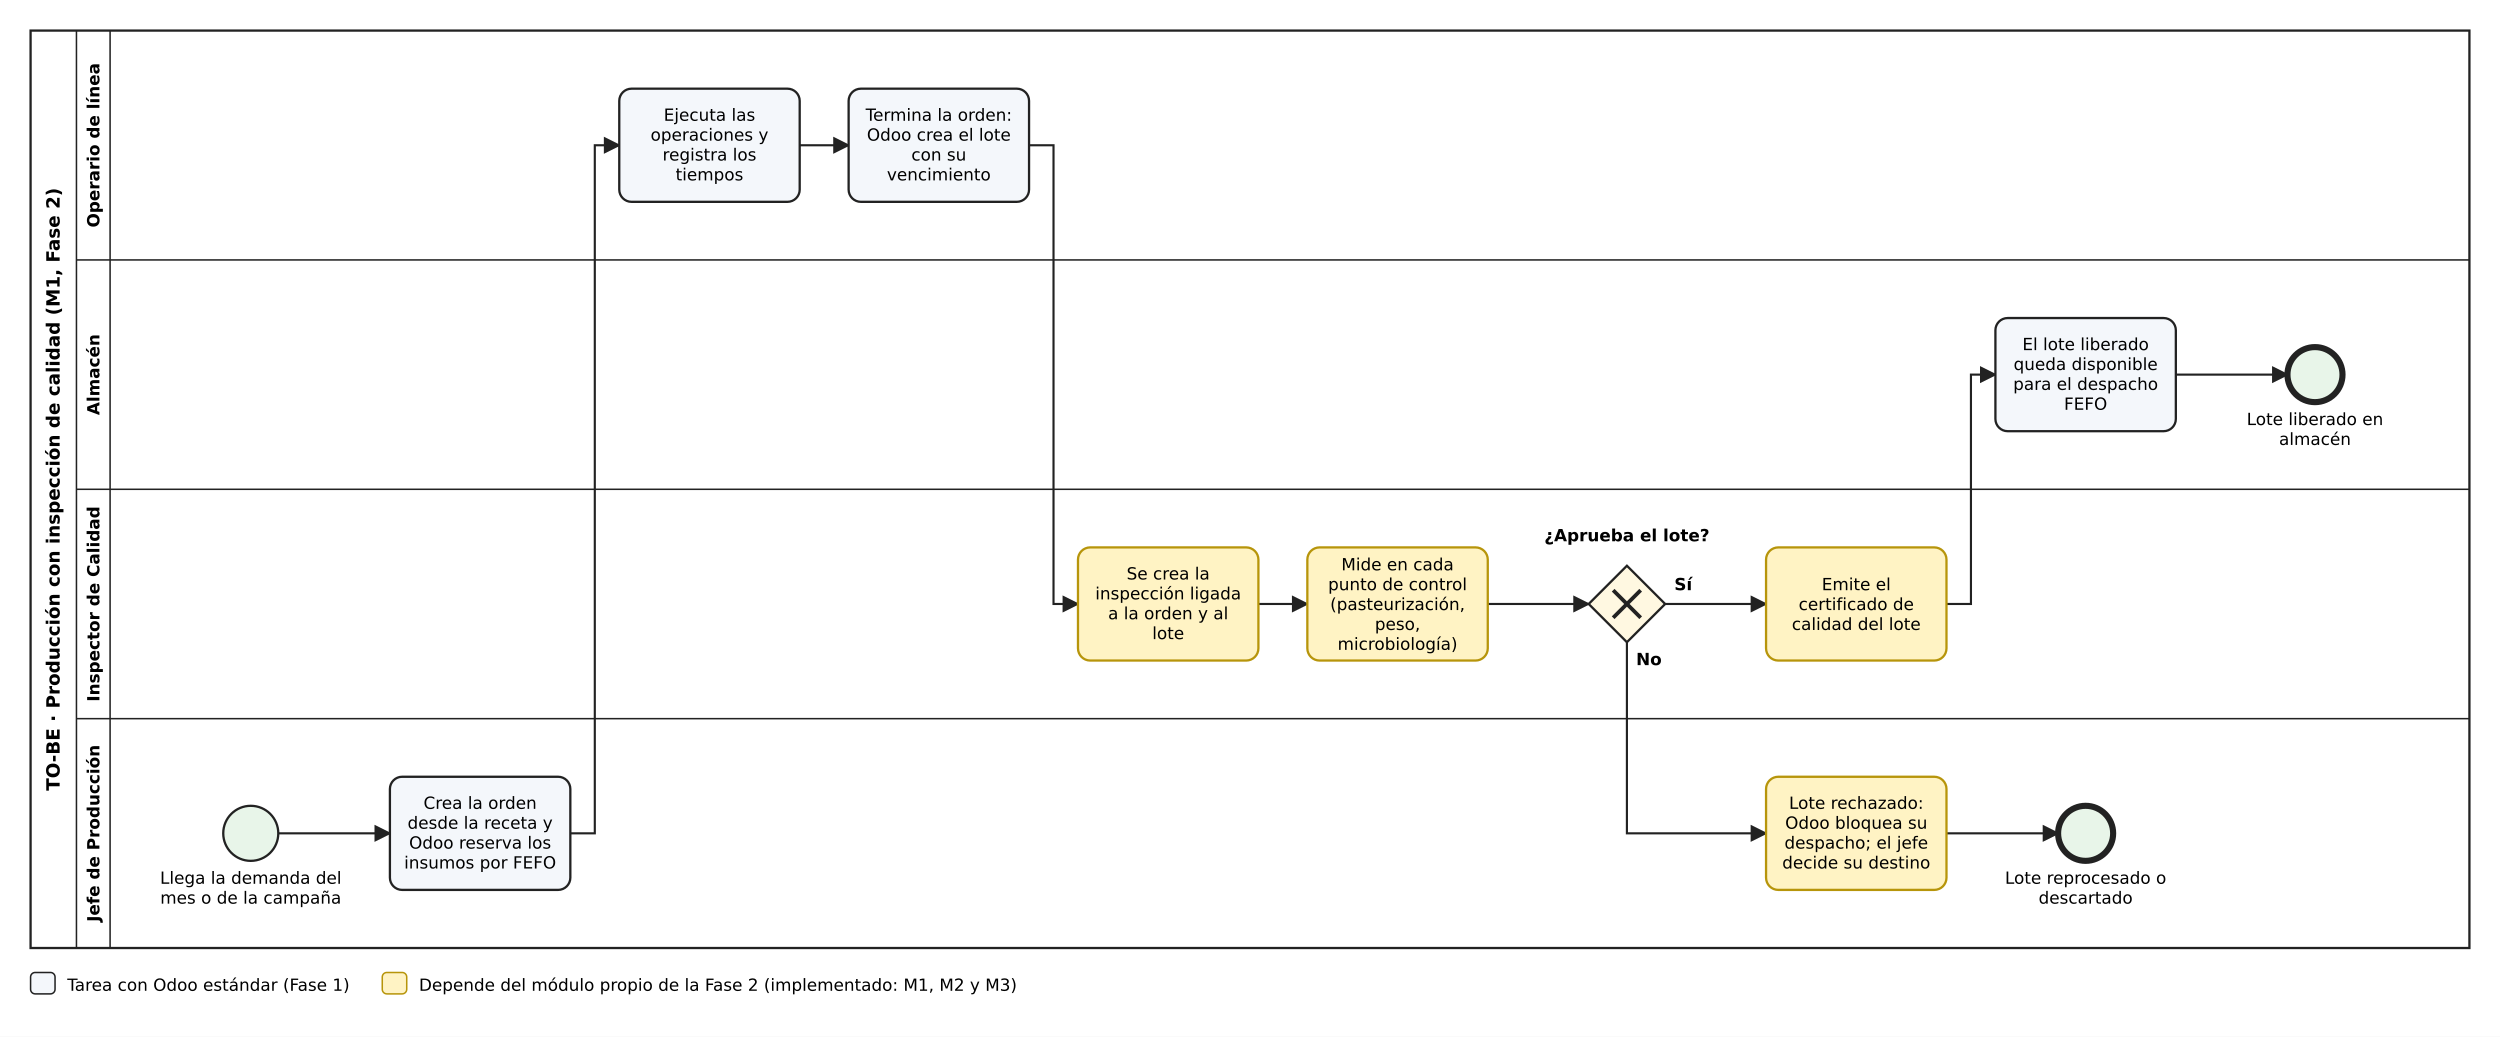
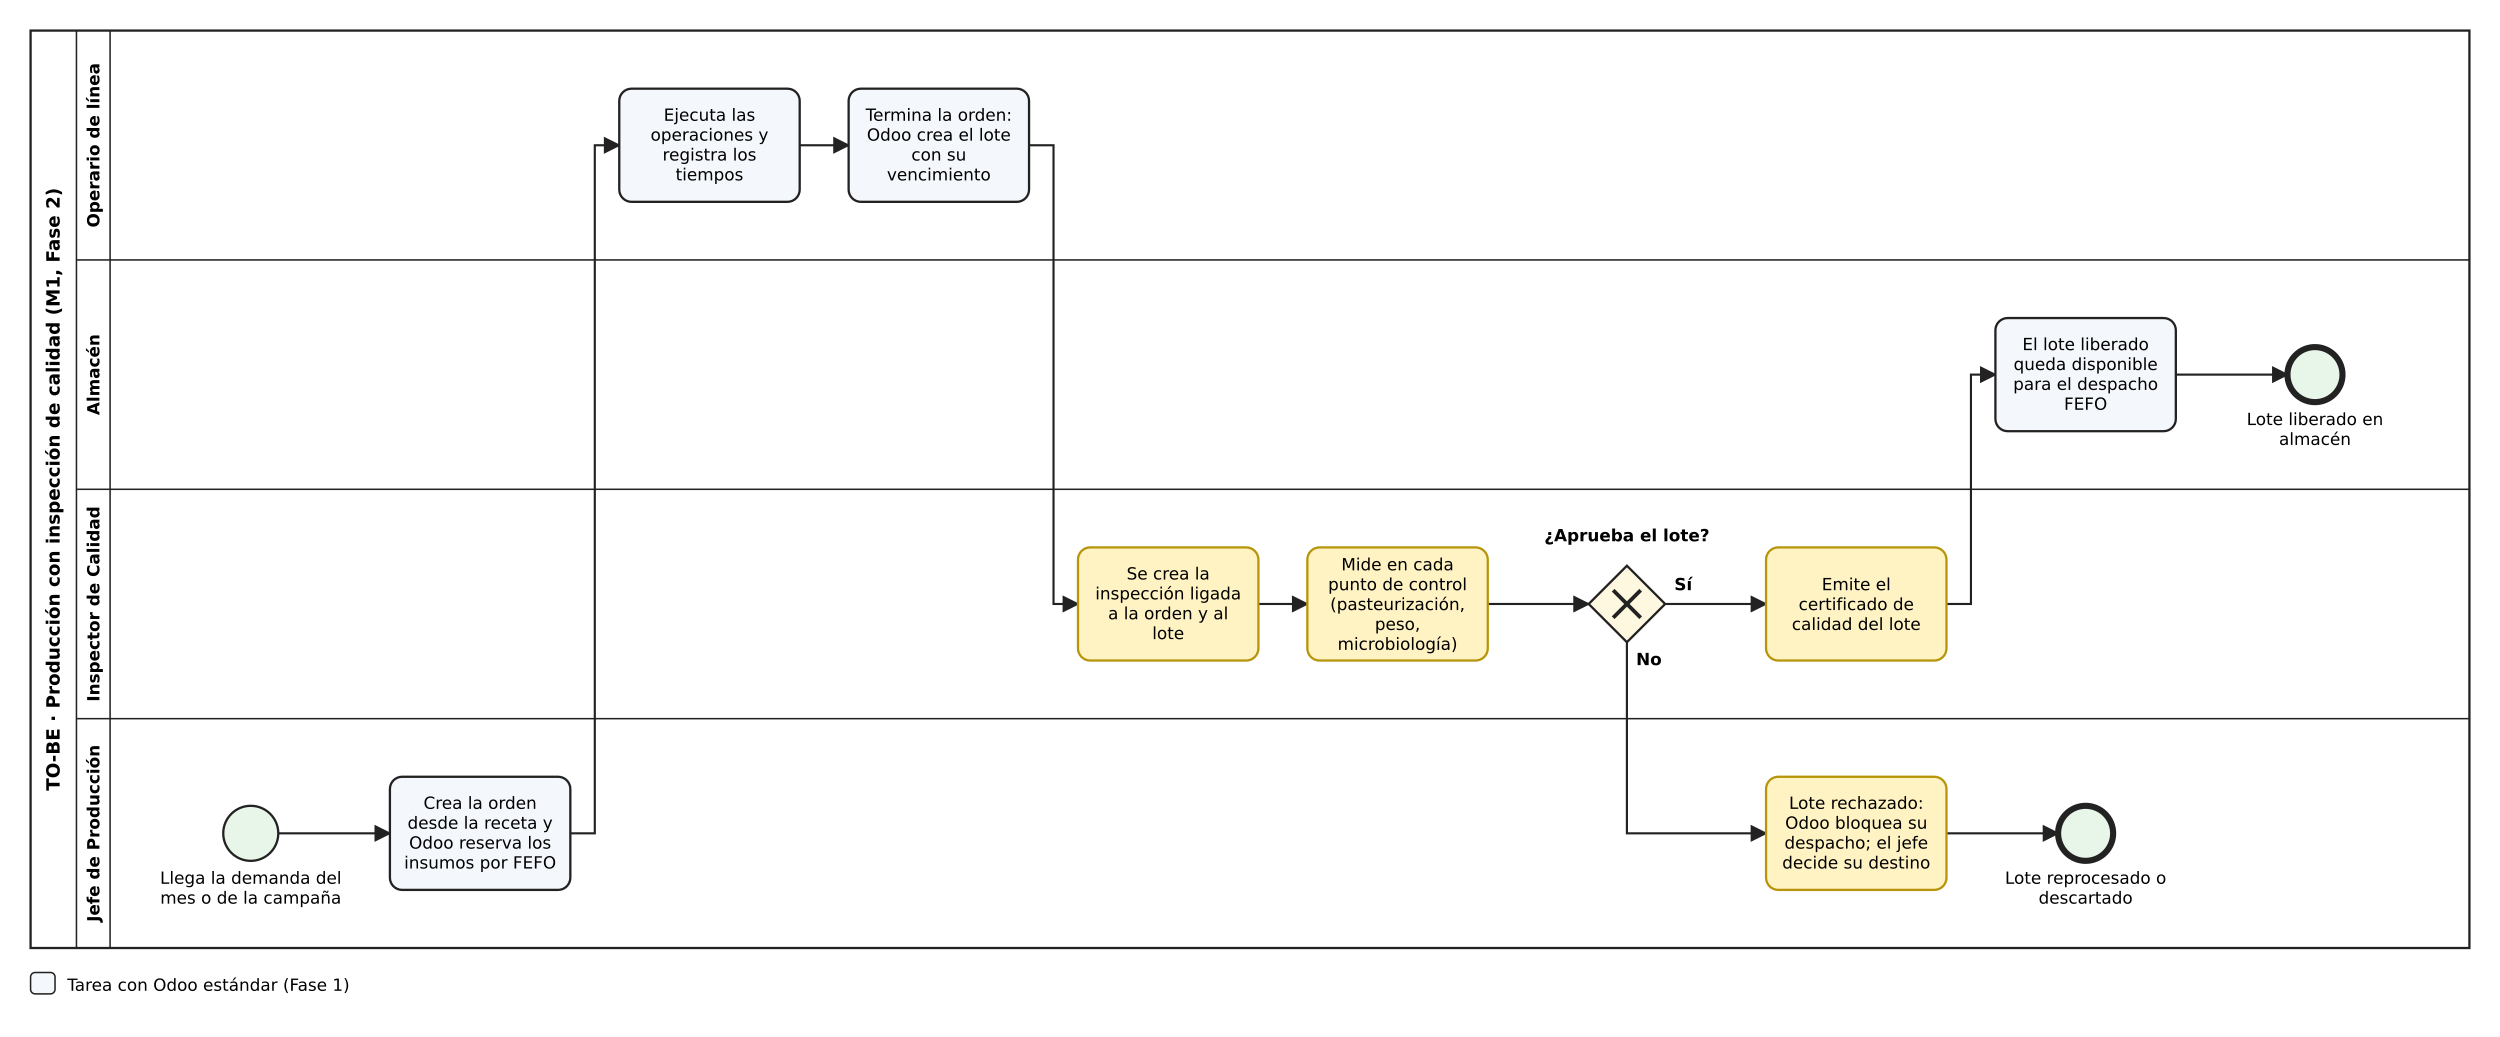
<svg xmlns="http://www.w3.org/2000/svg" width="1635" height="678" viewBox="0 0 1635 678" font-family="DejaVu Sans, Arial, sans-serif">
  <defs>
    <marker id="flecha" viewBox="0 0 10 10" refX="9" refY="5" markerWidth="8" markerHeight="8" orient="auto-start-reverse">
      <path d="M0,0 L10,5 L0,10 z" fill="#222" />
    </marker>
  </defs>
  <rect width="1635" height="678" fill="#fff" />
  <rect x="20" y="20" width="1595" height="600" fill="none" stroke="#222" stroke-width="1.5" />
  <line x1="50" y1="20" x2="50" y2="620" stroke="#222" />
  <g transform="rotate(-90 35 320.0)">
    <text x="35" y="324" text-anchor="middle" font-size="12" font-weight="bold">TO-BE · Producción con inspección de calidad (M1, Fase 2)</text>
  </g>
  <line x1="72" y1="20" x2="72" y2="170" stroke="#222" />
  <g transform="rotate(-90 61 95.0)">
    <text x="61" y="99" text-anchor="middle" font-size="11" font-weight="bold">Operario de línea</text>
  </g>
  <line x1="50" y1="170" x2="1615" y2="170" stroke="#222" />
  <line x1="72" y1="170" x2="72" y2="320" stroke="#222" />
  <g transform="rotate(-90 61 245.0)">
    <text x="61" y="249" text-anchor="middle" font-size="11" font-weight="bold">Almacén</text>
  </g>
  <line x1="50" y1="320" x2="1615" y2="320" stroke="#222" />
  <line x1="72" y1="320" x2="72" y2="470" stroke="#222" />
  <g transform="rotate(-90 61 395.0)">
    <text x="61" y="399" text-anchor="middle" font-size="11" font-weight="bold">Inspector de Calidad</text>
  </g>
  <line x1="50" y1="470" x2="1615" y2="470" stroke="#222" />
  <line x1="72" y1="470" x2="72" y2="620" stroke="#222" />
  <g transform="rotate(-90 61 545.0)">
    <text x="61" y="549" text-anchor="middle" font-size="11" font-weight="bold">Jefe de Producción</text>
  </g>
  <polyline fill="none" stroke="#222" stroke-width="1.4" marker-end="url(#flecha)" points="182,545 255,545" />
  <polyline fill="none" stroke="#222" stroke-width="1.4" marker-end="url(#flecha)" points="373,545 389,545 389,95 405,95" />
  <polyline fill="none" stroke="#222" stroke-width="1.4" marker-end="url(#flecha)" points="523,95 555,95" />
  <polyline fill="none" stroke="#222" stroke-width="1.4" marker-end="url(#flecha)" points="673,95 689,95 689,395 705,395" />
  <polyline fill="none" stroke="#222" stroke-width="1.4" marker-end="url(#flecha)" points="823,395 855,395" />
  <polyline fill="none" stroke="#222" stroke-width="1.4" marker-end="url(#flecha)" points="973,395 1039,395" />
  <polyline fill="none" stroke="#222" stroke-width="1.4" marker-end="url(#flecha)" points="1089,395 1155,395" />
  <text x="1095" y="386" font-size="11" font-weight="bold">Sí</text>
  <polyline fill="none" stroke="#222" stroke-width="1.4" marker-end="url(#flecha)" points="1064,420 1064,545 1155,545" />
  <text x="1070" y="435" font-size="11" font-weight="bold">No</text>
  <polyline fill="none" stroke="#222" stroke-width="1.4" marker-end="url(#flecha)" points="1273,545 1346,545" />
  <polyline fill="none" stroke="#222" stroke-width="1.4" marker-end="url(#flecha)" points="1273,395 1289,395 1289,245 1305,245" />
  <polyline fill="none" stroke="#222" stroke-width="1.4" marker-end="url(#flecha)" points="1423,245 1496,245" />
  <circle cx="164" cy="545" r="18.0" fill="#e8f5e9" stroke="#222" stroke-width="1.5" />
  <text x="164" y="578" text-anchor="middle" font-size="11" font-weight="normal">Llega la demanda del</text>
  <text x="164" y="591" text-anchor="middle" font-size="11" font-weight="normal">mes o de la campaña</text>
  <rect x="255" y="508" width="118" height="74" rx="8" fill="#f4f7fb" stroke="#222" stroke-width="1.5" />
  <text x="314" y="529" text-anchor="middle" font-size="11" font-weight="normal">Crea la orden</text>
  <text x="314" y="542" text-anchor="middle" font-size="11" font-weight="normal">desde la receta y</text>
  <text x="314" y="555" text-anchor="middle" font-size="11" font-weight="normal">Odoo reserva los</text>
  <text x="314" y="568" text-anchor="middle" font-size="11" font-weight="normal">insumos por FEFO</text>
  <rect x="405" y="58" width="118" height="74" rx="8" fill="#f4f7fb" stroke="#222" stroke-width="1.5" />
  <text x="464" y="79" text-anchor="middle" font-size="11" font-weight="normal">Ejecuta las</text>
  <text x="464" y="92" text-anchor="middle" font-size="11" font-weight="normal">operaciones y</text>
  <text x="464" y="105" text-anchor="middle" font-size="11" font-weight="normal">registra los</text>
  <text x="464" y="118" text-anchor="middle" font-size="11" font-weight="normal">tiempos</text>
  <rect x="555" y="58" width="118" height="74" rx="8" fill="#f4f7fb" stroke="#222" stroke-width="1.5" />
  <text x="614" y="79" text-anchor="middle" font-size="11" font-weight="normal">Termina la orden:</text>
  <text x="614" y="92" text-anchor="middle" font-size="11" font-weight="normal">Odoo crea el lote</text>
  <text x="614" y="105" text-anchor="middle" font-size="11" font-weight="normal">con su</text>
  <text x="614" y="118" text-anchor="middle" font-size="11" font-weight="normal">vencimiento</text>
  <rect x="705" y="358" width="118" height="74" rx="8" fill="#fff3c4" stroke="#b7950b" stroke-width="1.5" />
  <text x="764" y="379" text-anchor="middle" font-size="11" font-weight="normal">Se crea la</text>
  <text x="764" y="392" text-anchor="middle" font-size="11" font-weight="normal">inspección ligada</text>
  <text x="764" y="405" text-anchor="middle" font-size="11" font-weight="normal">a la orden y al</text>
  <text x="764" y="418" text-anchor="middle" font-size="11" font-weight="normal">lote</text>
  <rect x="855" y="358" width="118" height="74" rx="8" fill="#fff3c4" stroke="#b7950b" stroke-width="1.5" />
  <text x="914" y="373" text-anchor="middle" font-size="11" font-weight="normal">Mide en cada</text>
  <text x="914" y="386" text-anchor="middle" font-size="11" font-weight="normal">punto de control</text>
  <text x="914" y="399" text-anchor="middle" font-size="11" font-weight="normal">(pasteurización,</text>
  <text x="914" y="412" text-anchor="middle" font-size="11" font-weight="normal">peso,</text>
  <text x="914" y="425" text-anchor="middle" font-size="11" font-weight="normal">microbiología)</text>
  <polygon points="1064,370 1089,395 1064,420 1039,395" fill="#fff8e1" stroke="#222" stroke-width="1.5" />
  <path d="M1055,386 L1073,404 M1073,386 L1055,404" stroke="#222" stroke-width="2.5" />
  <text x="1064" y="354" text-anchor="middle" font-size="11" font-weight="bold">¿Aprueba el lote?</text>
  <rect x="1155" y="358" width="118" height="74" rx="8" fill="#fff3c4" stroke="#b7950b" stroke-width="1.5" />
  <text x="1214" y="386" text-anchor="middle" font-size="11" font-weight="normal">Emite el</text>
  <text x="1214" y="399" text-anchor="middle" font-size="11" font-weight="normal">certificado de</text>
  <text x="1214" y="412" text-anchor="middle" font-size="11" font-weight="normal">calidad del lote</text>
  <rect x="1155" y="508" width="118" height="74" rx="8" fill="#fff3c4" stroke="#b7950b" stroke-width="1.5" />
  <text x="1214" y="529" text-anchor="middle" font-size="11" font-weight="normal">Lote rechazado:</text>
  <text x="1214" y="542" text-anchor="middle" font-size="11" font-weight="normal">Odoo bloquea su</text>
  <text x="1214" y="555" text-anchor="middle" font-size="11" font-weight="normal">despacho; el jefe</text>
  <text x="1214" y="568" text-anchor="middle" font-size="11" font-weight="normal">decide su destino</text>
  <circle cx="1364" cy="545" r="18.0" fill="#e8f5e9" stroke="#222" stroke-width="4" />
  <text x="1364" y="578" text-anchor="middle" font-size="11" font-weight="normal">Lote reprocesado o</text>
  <text x="1364" y="591" text-anchor="middle" font-size="11" font-weight="normal">descartado</text>
  <rect x="1305" y="208" width="118" height="74" rx="8" fill="#f4f7fb" stroke="#222" stroke-width="1.5" />
  <text x="1364" y="229" text-anchor="middle" font-size="11" font-weight="normal">El lote liberado</text>
  <text x="1364" y="242" text-anchor="middle" font-size="11" font-weight="normal">queda disponible</text>
  <text x="1364" y="255" text-anchor="middle" font-size="11" font-weight="normal">para el despacho</text>
  <text x="1364" y="268" text-anchor="middle" font-size="11" font-weight="normal">FEFO</text>
  <circle cx="1514" cy="245" r="18.0" fill="#e8f5e9" stroke="#222" stroke-width="4" />
  <text x="1514" y="278" text-anchor="middle" font-size="11" font-weight="normal">Lote liberado en</text>
  <text x="1514" y="291" text-anchor="middle" font-size="11" font-weight="normal">almacén</text>
  <rect x="20" y="636" width="16" height="14" rx="3" fill="#f4f7fb" stroke="#222" />
  <text x="44" y="648" font-size="11">Tarea con Odoo estándar (Fase 1)</text>
-   <rect x="250" y="636" width="16" height="14" rx="3" fill="#fff3c4" stroke="#b7950b" />
-   <text x="274" y="648" font-size="11">Depende del módulo propio de la Fase 2 (implementado: M1, M2 y M3)</text>
</svg>
